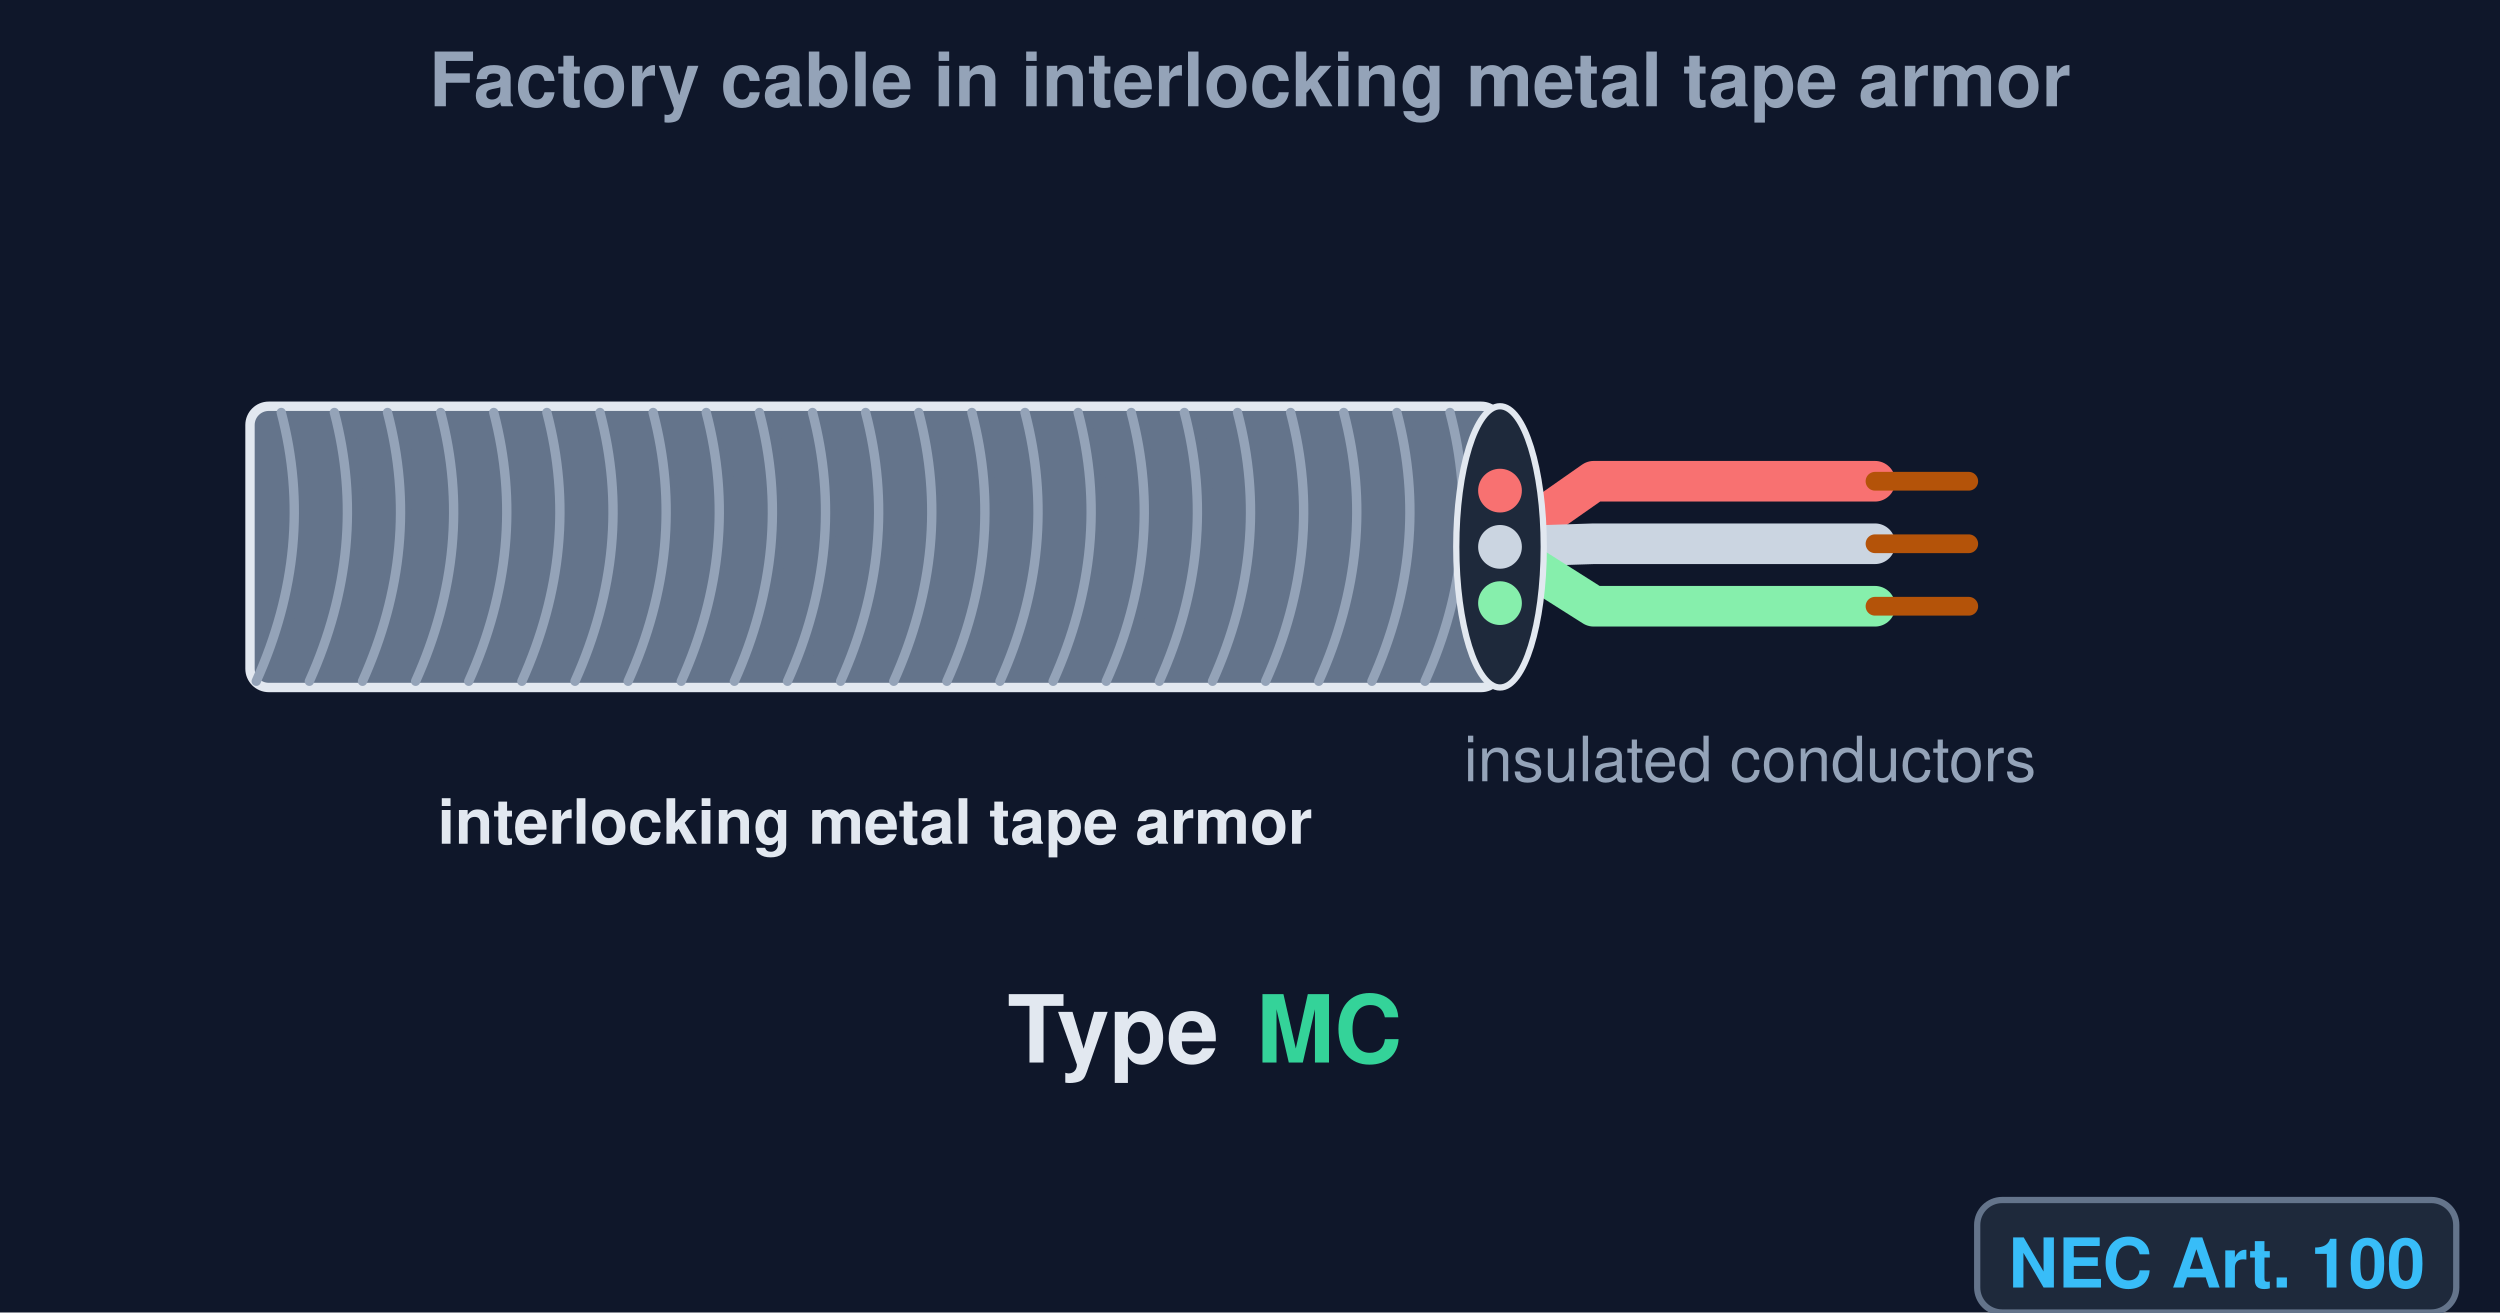
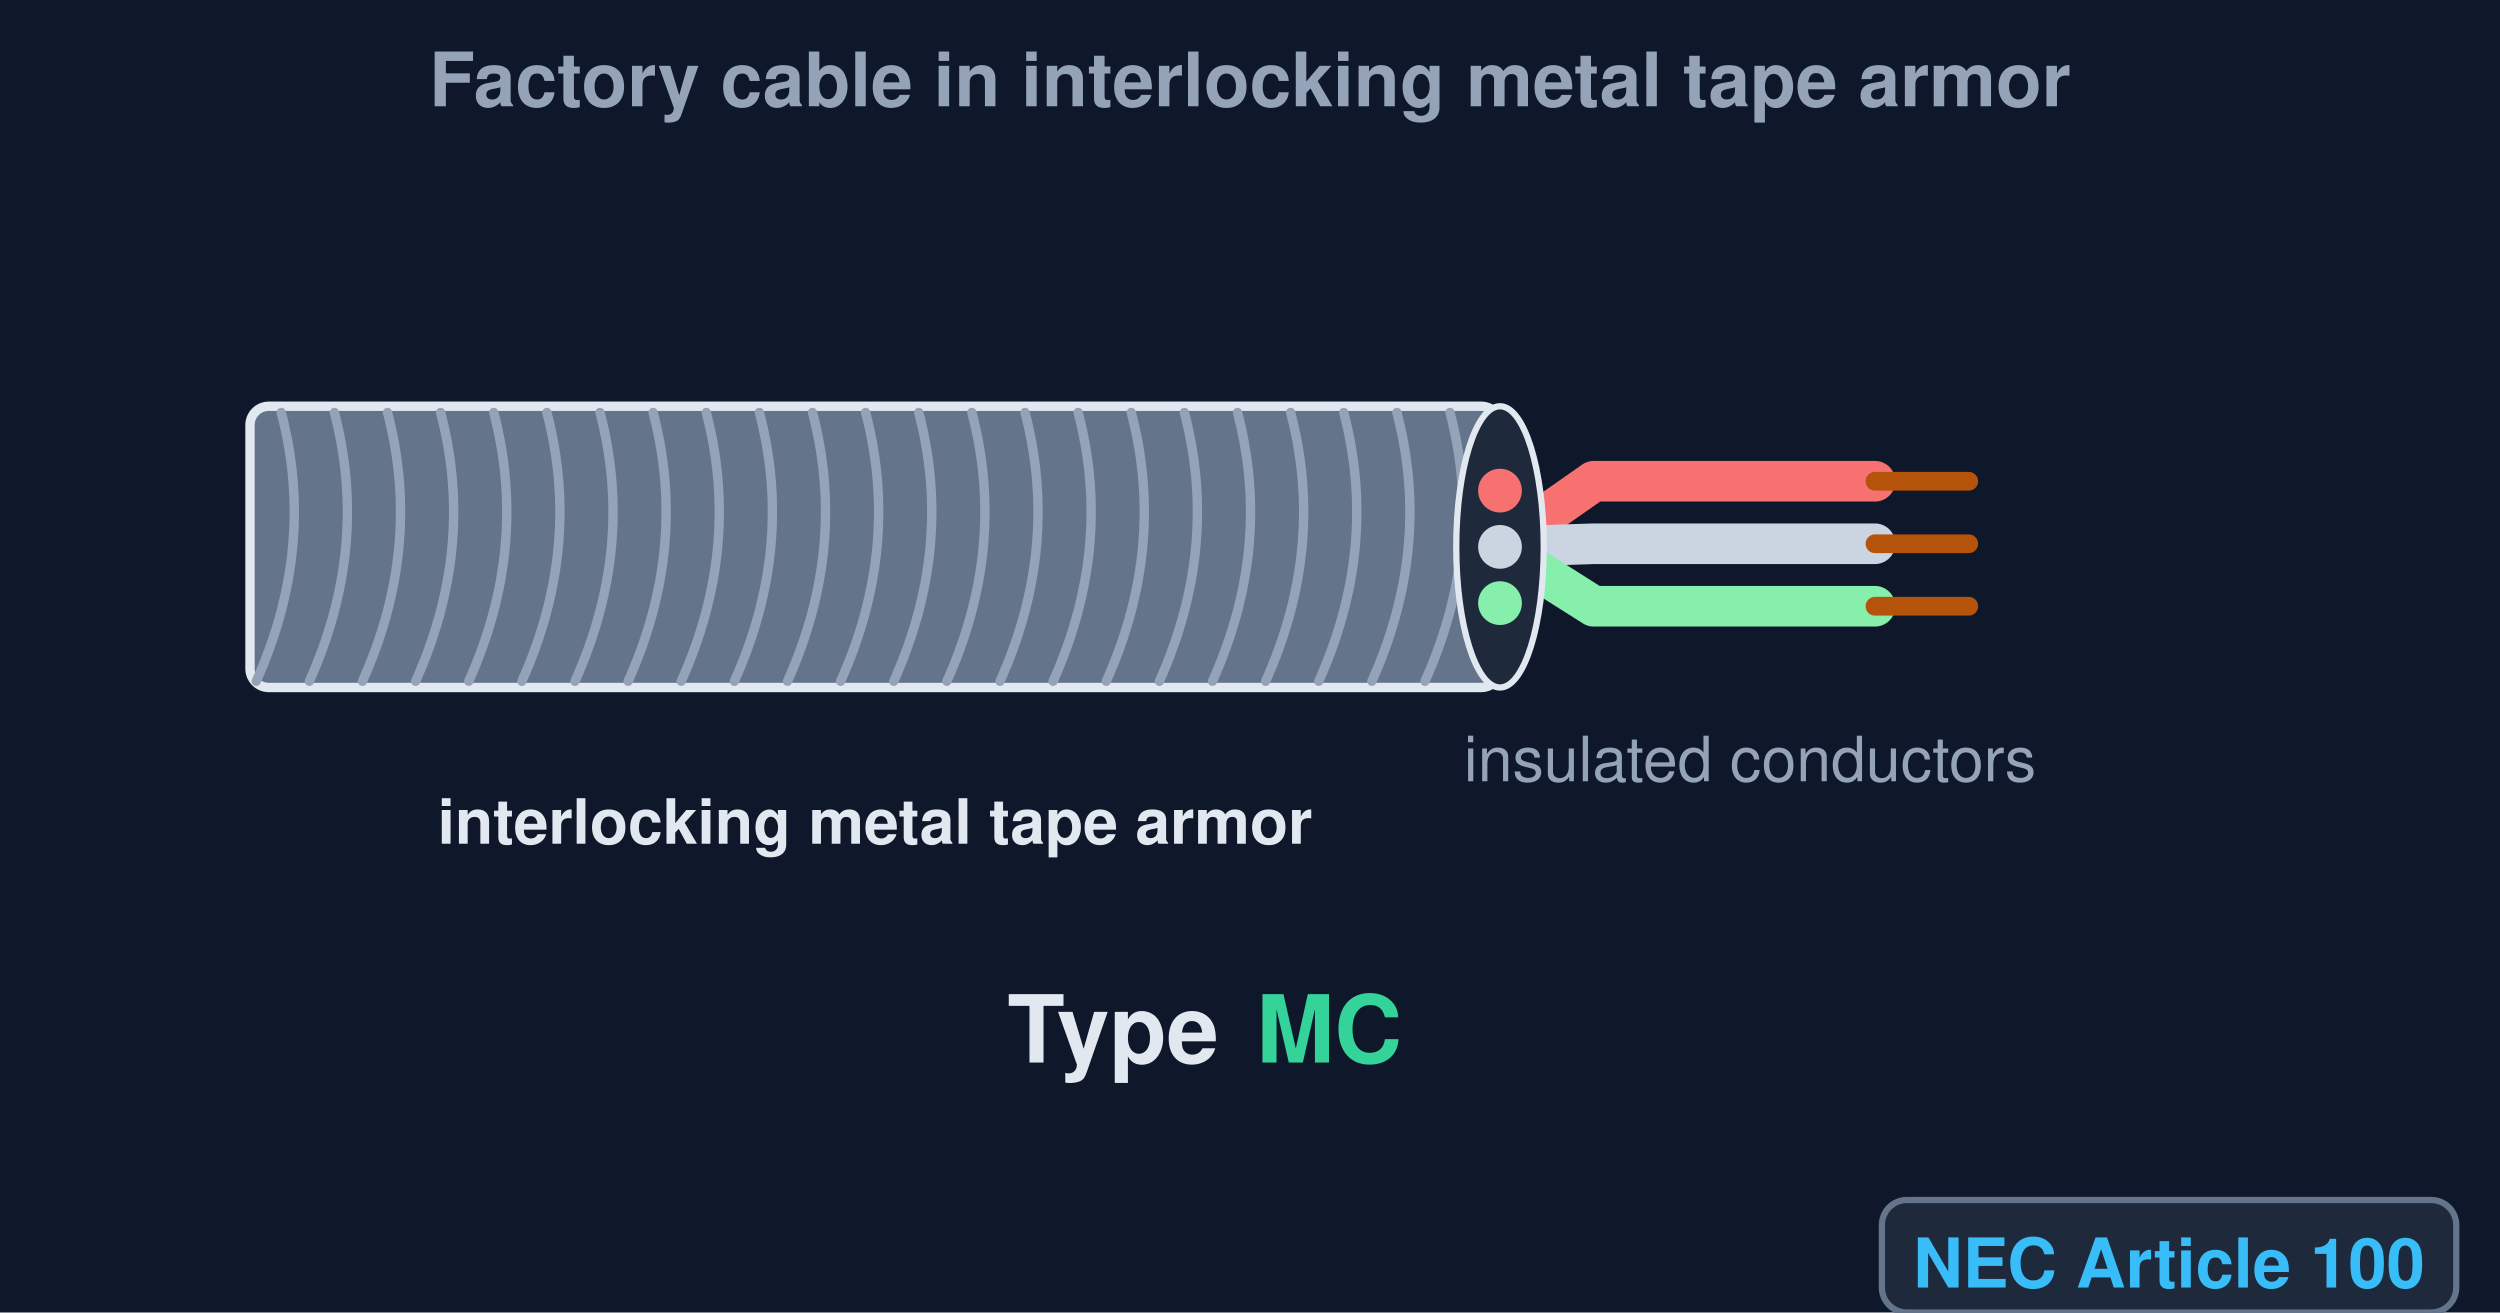
<svg xmlns="http://www.w3.org/2000/svg" width="800" height="420" viewBox="0 0 800 420">
  <rect x="0.0" y="0.0" width="800.0" height="420.0" rx="0" fill="#0f172a" fill-opacity="1.0" stroke="none" stroke-width="2" />
  <text x="400.0" y="34.0" font-family="Helvetica, Arial, sans-serif" font-size="24" font-weight="bold" fill="#94a3b8" text-anchor="middle">Factory cable in interlocking metal tape armor</text>
  <rect x="80.0" y="130.0" width="400.0" height="90.0" rx="6" fill="#64748b" fill-opacity="1.0" stroke="#e2e8f0" stroke-width="3" />
  <path d="M 90 132 Q 101.3 175.0 82 218" fill="none" stroke="#94a3b8" stroke-width="3" stroke-linecap="round" stroke-linejoin="round" />
  <path d="M 95 134 Q 104.7 175.0 87 216" fill="none" stroke="#64748b" stroke-width="1.5" stroke-linecap="round" stroke-linejoin="round" />
  <path d="M 107 132 Q 118.3 175.0 99 218" fill="none" stroke="#94a3b8" stroke-width="3" stroke-linecap="round" stroke-linejoin="round" />
  <path d="M 112 134 Q 121.7 175.0 104 216" fill="none" stroke="#64748b" stroke-width="1.5" stroke-linecap="round" stroke-linejoin="round" />
  <path d="M 124 132 Q 135.3 175.0 116 218" fill="none" stroke="#94a3b8" stroke-width="3" stroke-linecap="round" stroke-linejoin="round" />
  <path d="M 129 134 Q 138.7 175.0 121 216" fill="none" stroke="#64748b" stroke-width="1.5" stroke-linecap="round" stroke-linejoin="round" />
  <path d="M 141 132 Q 152.3 175.0 133 218" fill="none" stroke="#94a3b8" stroke-width="3" stroke-linecap="round" stroke-linejoin="round" />
  <path d="M 146 134 Q 155.7 175.0 138 216" fill="none" stroke="#64748b" stroke-width="1.5" stroke-linecap="round" stroke-linejoin="round" />
  <path d="M 158 132 Q 169.3 175.0 150 218" fill="none" stroke="#94a3b8" stroke-width="3" stroke-linecap="round" stroke-linejoin="round" />
  <path d="M 163 134 Q 172.7 175.0 155 216" fill="none" stroke="#64748b" stroke-width="1.5" stroke-linecap="round" stroke-linejoin="round" />
  <path d="M 175 132 Q 186.3 175.0 167 218" fill="none" stroke="#94a3b8" stroke-width="3" stroke-linecap="round" stroke-linejoin="round" />
  <path d="M 180 134 Q 189.7 175.0 172 216" fill="none" stroke="#64748b" stroke-width="1.5" stroke-linecap="round" stroke-linejoin="round" />
  <path d="M 192 132 Q 203.3 175.0 184 218" fill="none" stroke="#94a3b8" stroke-width="3" stroke-linecap="round" stroke-linejoin="round" />
  <path d="M 197 134 Q 206.7 175.0 189 216" fill="none" stroke="#64748b" stroke-width="1.5" stroke-linecap="round" stroke-linejoin="round" />
  <path d="M 209 132 Q 220.3 175.0 201 218" fill="none" stroke="#94a3b8" stroke-width="3" stroke-linecap="round" stroke-linejoin="round" />
  <path d="M 214 134 Q 223.7 175.0 206 216" fill="none" stroke="#64748b" stroke-width="1.5" stroke-linecap="round" stroke-linejoin="round" />
  <path d="M 226 132 Q 237.3 175.0 218 218" fill="none" stroke="#94a3b8" stroke-width="3" stroke-linecap="round" stroke-linejoin="round" />
  <path d="M 231 134 Q 240.7 175.0 223 216" fill="none" stroke="#64748b" stroke-width="1.5" stroke-linecap="round" stroke-linejoin="round" />
  <path d="M 243 132 Q 254.3 175.0 235 218" fill="none" stroke="#94a3b8" stroke-width="3" stroke-linecap="round" stroke-linejoin="round" />
  <path d="M 248 134 Q 257.7 175.0 240 216" fill="none" stroke="#64748b" stroke-width="1.5" stroke-linecap="round" stroke-linejoin="round" />
  <path d="M 260 132 Q 271.3 175.0 252 218" fill="none" stroke="#94a3b8" stroke-width="3" stroke-linecap="round" stroke-linejoin="round" />
  <path d="M 265 134 Q 274.7 175.0 257 216" fill="none" stroke="#64748b" stroke-width="1.5" stroke-linecap="round" stroke-linejoin="round" />
  <path d="M 277 132 Q 288.3 175.0 269 218" fill="none" stroke="#94a3b8" stroke-width="3" stroke-linecap="round" stroke-linejoin="round" />
  <path d="M 282 134 Q 291.7 175.0 274 216" fill="none" stroke="#64748b" stroke-width="1.5" stroke-linecap="round" stroke-linejoin="round" />
  <path d="M 294 132 Q 305.3 175.0 286 218" fill="none" stroke="#94a3b8" stroke-width="3" stroke-linecap="round" stroke-linejoin="round" />
  <path d="M 299 134 Q 308.7 175.0 291 216" fill="none" stroke="#64748b" stroke-width="1.5" stroke-linecap="round" stroke-linejoin="round" />
  <path d="M 311 132 Q 322.3 175.0 303 218" fill="none" stroke="#94a3b8" stroke-width="3" stroke-linecap="round" stroke-linejoin="round" />
  <path d="M 316 134 Q 325.7 175.0 308 216" fill="none" stroke="#64748b" stroke-width="1.5" stroke-linecap="round" stroke-linejoin="round" />
  <path d="M 328 132 Q 339.3 175.0 320 218" fill="none" stroke="#94a3b8" stroke-width="3" stroke-linecap="round" stroke-linejoin="round" />
  <path d="M 333 134 Q 342.7 175.0 325 216" fill="none" stroke="#64748b" stroke-width="1.5" stroke-linecap="round" stroke-linejoin="round" />
  <path d="M 345 132 Q 356.3 175.0 337 218" fill="none" stroke="#94a3b8" stroke-width="3" stroke-linecap="round" stroke-linejoin="round" />
  <path d="M 350 134 Q 359.7 175.0 342 216" fill="none" stroke="#64748b" stroke-width="1.5" stroke-linecap="round" stroke-linejoin="round" />
  <path d="M 362 132 Q 373.3 175.0 354 218" fill="none" stroke="#94a3b8" stroke-width="3" stroke-linecap="round" stroke-linejoin="round" />
  <path d="M 367 134 Q 376.7 175.0 359 216" fill="none" stroke="#64748b" stroke-width="1.5" stroke-linecap="round" stroke-linejoin="round" />
  <path d="M 379 132 Q 390.3 175.0 371 218" fill="none" stroke="#94a3b8" stroke-width="3" stroke-linecap="round" stroke-linejoin="round" />
  <path d="M 384 134 Q 393.7 175.0 376 216" fill="none" stroke="#64748b" stroke-width="1.5" stroke-linecap="round" stroke-linejoin="round" />
  <path d="M 396 132 Q 407.3 175.0 388 218" fill="none" stroke="#94a3b8" stroke-width="3" stroke-linecap="round" stroke-linejoin="round" />
  <path d="M 401 134 Q 410.7 175.0 393 216" fill="none" stroke="#64748b" stroke-width="1.5" stroke-linecap="round" stroke-linejoin="round" />
  <path d="M 413 132 Q 424.3 175.0 405 218" fill="none" stroke="#94a3b8" stroke-width="3" stroke-linecap="round" stroke-linejoin="round" />
  <path d="M 418 134 Q 427.7 175.0 410 216" fill="none" stroke="#64748b" stroke-width="1.5" stroke-linecap="round" stroke-linejoin="round" />
  <path d="M 430 132 Q 441.3 175.0 422 218" fill="none" stroke="#94a3b8" stroke-width="3" stroke-linecap="round" stroke-linejoin="round" />
  <path d="M 435 134 Q 444.7 175.0 427 216" fill="none" stroke="#64748b" stroke-width="1.5" stroke-linecap="round" stroke-linejoin="round" />
  <path d="M 447 132 Q 458.3 175.0 439 218" fill="none" stroke="#94a3b8" stroke-width="3" stroke-linecap="round" stroke-linejoin="round" />
  <path d="M 452 134 Q 461.7 175.0 444 216" fill="none" stroke="#64748b" stroke-width="1.5" stroke-linecap="round" stroke-linejoin="round" />
  <path d="M 464 132 Q 475.3 175.0 456 218" fill="none" stroke="#94a3b8" stroke-width="3" stroke-linecap="round" stroke-linejoin="round" />
  <path d="M 469 134 Q 478.7 175.0 461 216" fill="none" stroke="#64748b" stroke-width="1.5" stroke-linecap="round" stroke-linejoin="round" />
  <polyline points="480.0,175.0 510.0,154.0 600.0,154.0" fill="none" stroke="#f87171" stroke-width="13" stroke-linecap="round" stroke-linejoin="round" />
  <line x1="600.0" y1="154.0" x2="630.0" y2="154.0" stroke="#b45309" stroke-width="6" stroke-linecap="round" stroke-opacity="1.0" />
  <polyline points="480.0,175.0 510.0,174.0 600.0,174.0" fill="none" stroke="#cbd5e1" stroke-width="13" stroke-linecap="round" stroke-linejoin="round" />
  <line x1="600.0" y1="174.0" x2="630.0" y2="174.0" stroke="#b45309" stroke-width="6" stroke-linecap="round" stroke-opacity="1.0" />
  <polyline points="480.0,175.0 510.0,194.0 600.0,194.0" fill="none" stroke="#86efac" stroke-width="13" stroke-linecap="round" stroke-linejoin="round" />
  <line x1="600.0" y1="194.0" x2="630.0" y2="194.0" stroke="#b45309" stroke-width="6" stroke-linecap="round" stroke-opacity="1.0" />
  <path d="M 480 130 a 14 45 0 1 1 0 90 a 14 45 0 1 1 0 -90" fill="#1e293b" stroke="#e2e8f0" stroke-width="2" stroke-linecap="round" stroke-linejoin="round" />
  <circle cx="480.0" cy="157.0" r="7" fill="#f87171" stroke="none" stroke-width="2" />
  <circle cx="480.0" cy="175.0" r="7" fill="#cbd5e1" stroke="none" stroke-width="2" />
  <circle cx="480.0" cy="193.0" r="7" fill="#86efac" stroke="none" stroke-width="2" />
  <text x="280.0" y="270.0" font-family="Helvetica, Arial, sans-serif" font-size="20" font-weight="bold" fill="#e2e8f0" text-anchor="middle">interlocking metal tape armor</text>
  <text x="560.0" y="250.0" font-family="Helvetica, Arial, sans-serif" font-size="20" fill="#94a3b8" text-anchor="middle">insulated conductors</text>
  <text x="390.0" y="340.0" font-family="Helvetica, Arial, sans-serif" font-size="30" font-weight="bold" fill="#e2e8f0" text-anchor="end">Type</text>
  <text x="402.0" y="340.0" font-family="Helvetica, Arial, sans-serif" font-size="30" font-weight="bold" fill="#34d399" text-anchor="start">MC</text>
-   <rect x="632.7" y="384.0" width="153.3" height="36.0" rx="8" fill="#1e293b" fill-opacity="1.0" stroke="#64748b" stroke-width="2" />
-   <text x="642.7" y="412.0" font-family="Helvetica, Arial, sans-serif" font-size="22" font-weight="bold" fill="#38bdf8" text-anchor="start">NEC Art. 100</text>
+   <rect x="602.2" y="384.0" width="183.8" height="36.0" rx="8" fill="#1e293b" fill-opacity="1.0" stroke="#64748b" stroke-width="2" />
+   <text x="612.2" y="412.0" font-family="Helvetica, Arial, sans-serif" font-size="22" font-weight="bold" fill="#38bdf8" text-anchor="start">NEC Article 100</text>
</svg>
